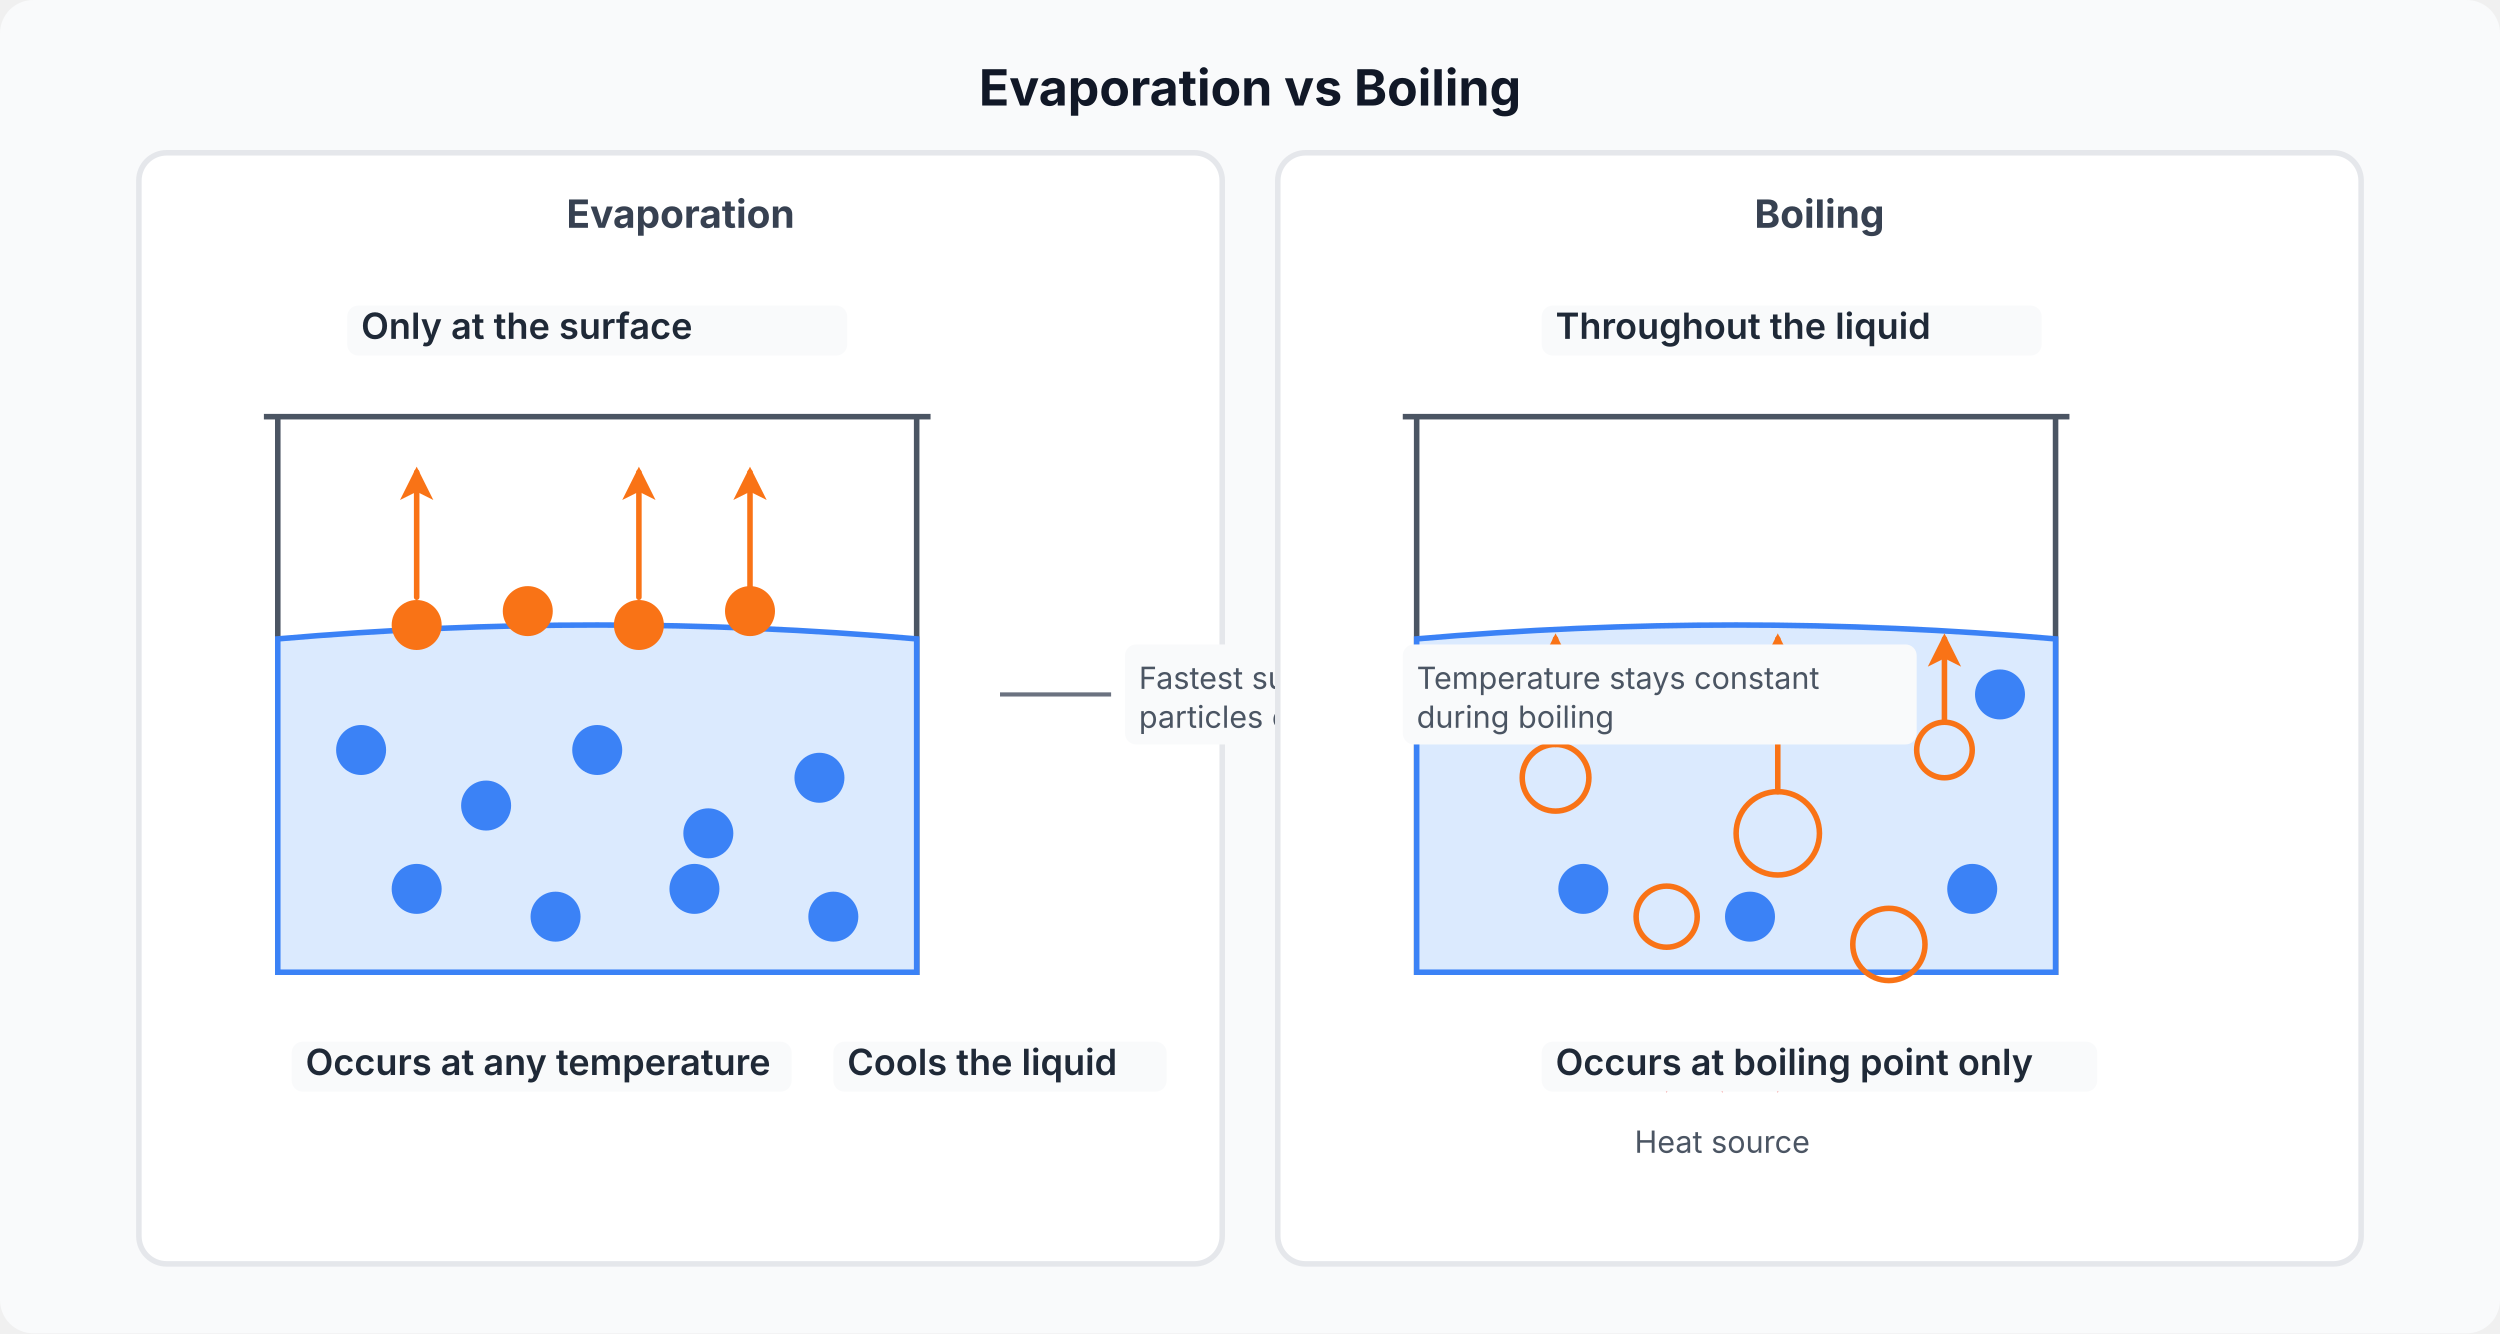
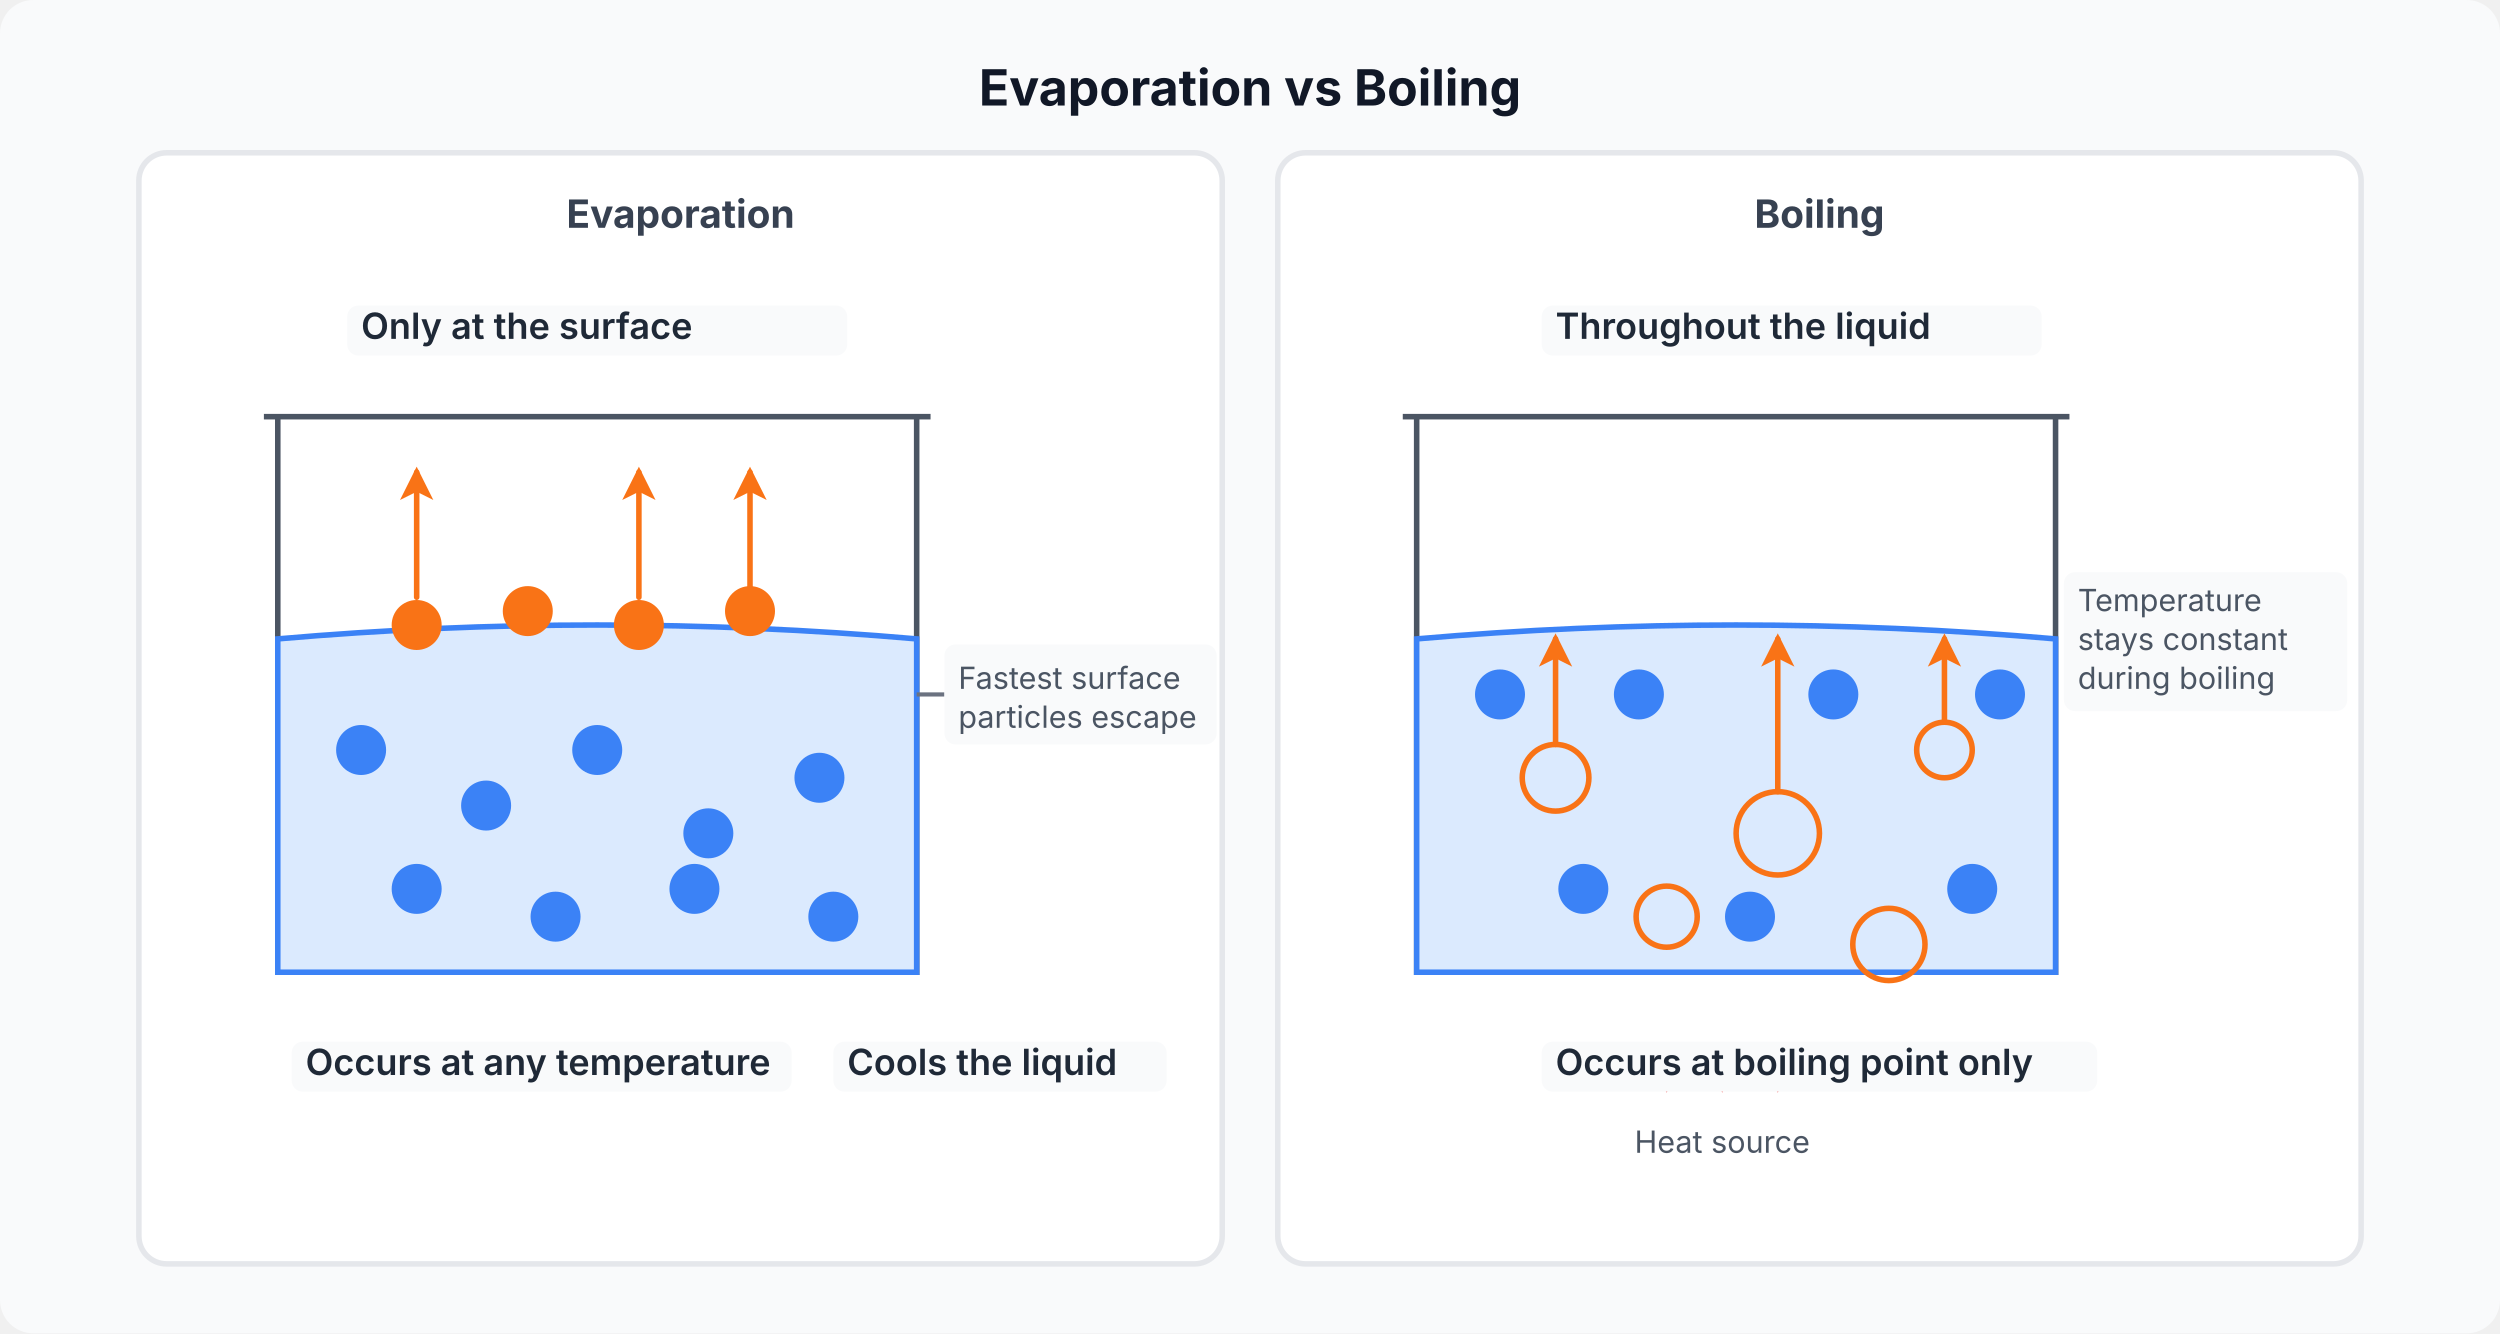
<svg xmlns="http://www.w3.org/2000/svg" viewBox="0 0 900 480" role="img" aria-labelledby="title desc">
  <defs>
    <style>
      .label { font-family: system-ui, -apple-system, BlinkMacSystemFont, sans-serif; font-size: 13px; font-weight: 600; fill: #1f2937; }
      .sublabel { font-family: system-ui, -apple-system, BlinkMacSystemFont, sans-serif; font-size: 11px; fill: #4b5563; }
      .title { font-family: system-ui, -apple-system, BlinkMacSystemFont, sans-serif; font-size: 18px; font-weight: 700; fill: #111827; }
      .panel-title { font-family: system-ui, -apple-system, BlinkMacSystemFont, sans-serif; font-size: 14px; font-weight: 700; fill: #374151; }
      .line { stroke: #6b7280; stroke-width: 1.5; fill: none; }
      .liquid { fill: #dbeafe; stroke: #3b82f6; stroke-width: 2; }
      .container { fill: none; stroke: #4b5563; stroke-width: 2; }
      .arrow { fill: none; stroke-width: 2; stroke-linecap: round; stroke-linejoin: round; }
      .label-bg { fill: #f9fafb; }
    </style>
    <marker id="arrow-blue" markerWidth="6" markerHeight="6" refX="5" refY="3" orient="auto">
      <path d="M0,0 L6,3 L0,6 L1.5,3 Z" fill="#3b82f6" />
    </marker>
    <marker id="arrow-orange" markerWidth="6" markerHeight="6" refX="5" refY="3" orient="auto">
      <path d="M0,0 L6,3 L0,6 L1.5,3 Z" fill="#f97316" />
    </marker>
  </defs>
  <rect width="900" height="480" fill="#f9fafb" rx="12" />
  <text x="450" y="38" text-anchor="middle" class="title">Evaporation vs Boiling</text>
  <rect x="50" y="55" width="390" height="400" fill="#ffffff" stroke="#e5e7eb" stroke-width="2" rx="10" />
  <text x="245" y="82" text-anchor="middle" class="panel-title">Evaporation</text>
  <path d="M100 150 L100 350 L330 350 L330 150" class="container" />
  <path d="M95 150 L335 150" stroke="#4b5563" stroke-width="2" />
  <path d="M100 230 Q215 220 330 230 L330 350 L100 350 Z" class="liquid" />
  <g fill="#f97316">
    <circle cx="150" cy="225" r="9" />
    <circle cx="190" cy="220" r="9" />
    <circle cx="230" cy="225" r="9" />
    <circle cx="270" cy="220" r="9" />
  </g>
  <line x1="150" y1="215" x2="150" y2="170" class="arrow" stroke="#f97316" marker-end="url(#arrow-orange)" />
  <line x1="230" y1="215" x2="230" y2="170" class="arrow" stroke="#f97316" marker-end="url(#arrow-orange)" />
  <line x1="270" y1="215" x2="270" y2="170" class="arrow" stroke="#f97316" marker-end="url(#arrow-orange)" />
  <g fill="#3b82f6">
    <circle cx="130" cy="270" r="9" />
    <circle cx="175" cy="290" r="9" />
    <circle cx="215" cy="270" r="9" />
    <circle cx="255" cy="300" r="9" />
    <circle cx="295" cy="280" r="9" />
    <circle cx="150" cy="320" r="9" />
    <circle cx="200" cy="330" r="9" />
    <circle cx="250" cy="320" r="9" />
    <circle cx="300" cy="330" r="9" />
  </g>
  <rect x="125" y="110" width="180" height="18" rx="4" class="label-bg" />
  <text x="130" y="122" class="label">Only at the surface</text>
  <rect x="105" y="375" width="180" height="18" rx="4" class="label-bg" />
  <text x="110" y="387" class="label">Occurs at any temperature</text>
  <rect x="300" y="375" width="120" height="18" rx="4" class="label-bg" />
  <text x="305" y="387" class="label">Cools the liquid</text>
-   <line x1="360" y1="250" x2="400" y2="250" class="line" />
-   <rect x="405" y="232" width="95" height="36" rx="4" class="label-bg" />
-   <text x="410" y="248" class="sublabel">Fastest surface</text>
-   <text x="410" y="262" class="sublabel">particles escape</text>
+   <line x1="330" y1="250" x2="340" y2="250" class="line" />
+   <rect x="340" y="232" width="98" height="36" rx="4" class="label-bg" />
+   <text x="345" y="248" class="sublabel">Fastest surface</text>
+   <text x="345" y="262" class="sublabel">particles escape</text>
  <rect x="460" y="55" width="390" height="400" fill="#ffffff" stroke="#e5e7eb" stroke-width="2" rx="10" />
  <text x="655" y="82" text-anchor="middle" class="panel-title">Boiling</text>
  <path d="M510 150 L510 350 L740 350 L740 150" class="container" />
  <path d="M505 150 L745 150" stroke="#4b5563" stroke-width="2" />
  <path d="M510 230 Q625 220 740 230 L740 350 L510 350 Z" class="liquid" />
  <path d="M580 390 Q590 370 600 390 Q610 370 620 390 Q630 370 640 390 Q650 370 660 390" fill="none" stroke="#ef4444" stroke-width="3" />
  <text x="620" y="415" text-anchor="middle" class="sublabel" fill="#b91c1c">Heat source</text>
  <circle cx="560" cy="280" r="12" fill="none" stroke="#f97316" stroke-width="2" />
  <circle cx="640" cy="300" r="15" fill="none" stroke="#f97316" stroke-width="2" />
  <circle cx="700" cy="270" r="10" fill="none" stroke="#f97316" stroke-width="2" />
  <circle cx="600" cy="330" r="11" fill="none" stroke="#f97316" stroke-width="2" />
  <circle cx="680" cy="340" r="13" fill="none" stroke="#f97316" stroke-width="2" />
  <line x1="560" y1="268" x2="560" y2="230" class="arrow" stroke="#f97316" marker-end="url(#arrow-orange)" />
  <line x1="640" y1="285" x2="640" y2="230" class="arrow" stroke="#f97316" marker-end="url(#arrow-orange)" />
  <line x1="700" y1="260" x2="700" y2="230" class="arrow" stroke="#f97316" marker-end="url(#arrow-orange)" />
  <g fill="#3b82f6">
    <circle cx="540" cy="250" r="9" />
    <circle cx="590" cy="250" r="9" />
    <circle cx="660" cy="250" r="9" />
    <circle cx="720" cy="250" r="9" />
    <circle cx="570" cy="320" r="9" />
    <circle cx="630" cy="330" r="9" />
    <circle cx="710" cy="320" r="9" />
  </g>
  <rect x="555" y="110" width="180" height="18" rx="4" class="label-bg" />
  <text x="560" y="122" class="label">Throughout the liquid</text>
  <rect x="555" y="375" width="200" height="18" rx="4" class="label-bg" />
  <text x="560" y="387" class="label">Occurs at boiling point only</text>
-   <rect x="505" y="232" width="185" height="36" rx="4" class="label-bg" />
-   <text x="510" y="248" class="sublabel">Temperature stays constant</text>
-   <text x="510" y="262" class="sublabel">during boiling</text>
+   <rect x="743" y="206" width="102" height="50" rx="4" class="label-bg" />
+   <text x="748" y="220" class="sublabel">Temperature</text>
+   <text x="748" y="234" class="sublabel">stays constant</text>
+   <text x="748" y="248" class="sublabel">during boiling</text>
</svg>
